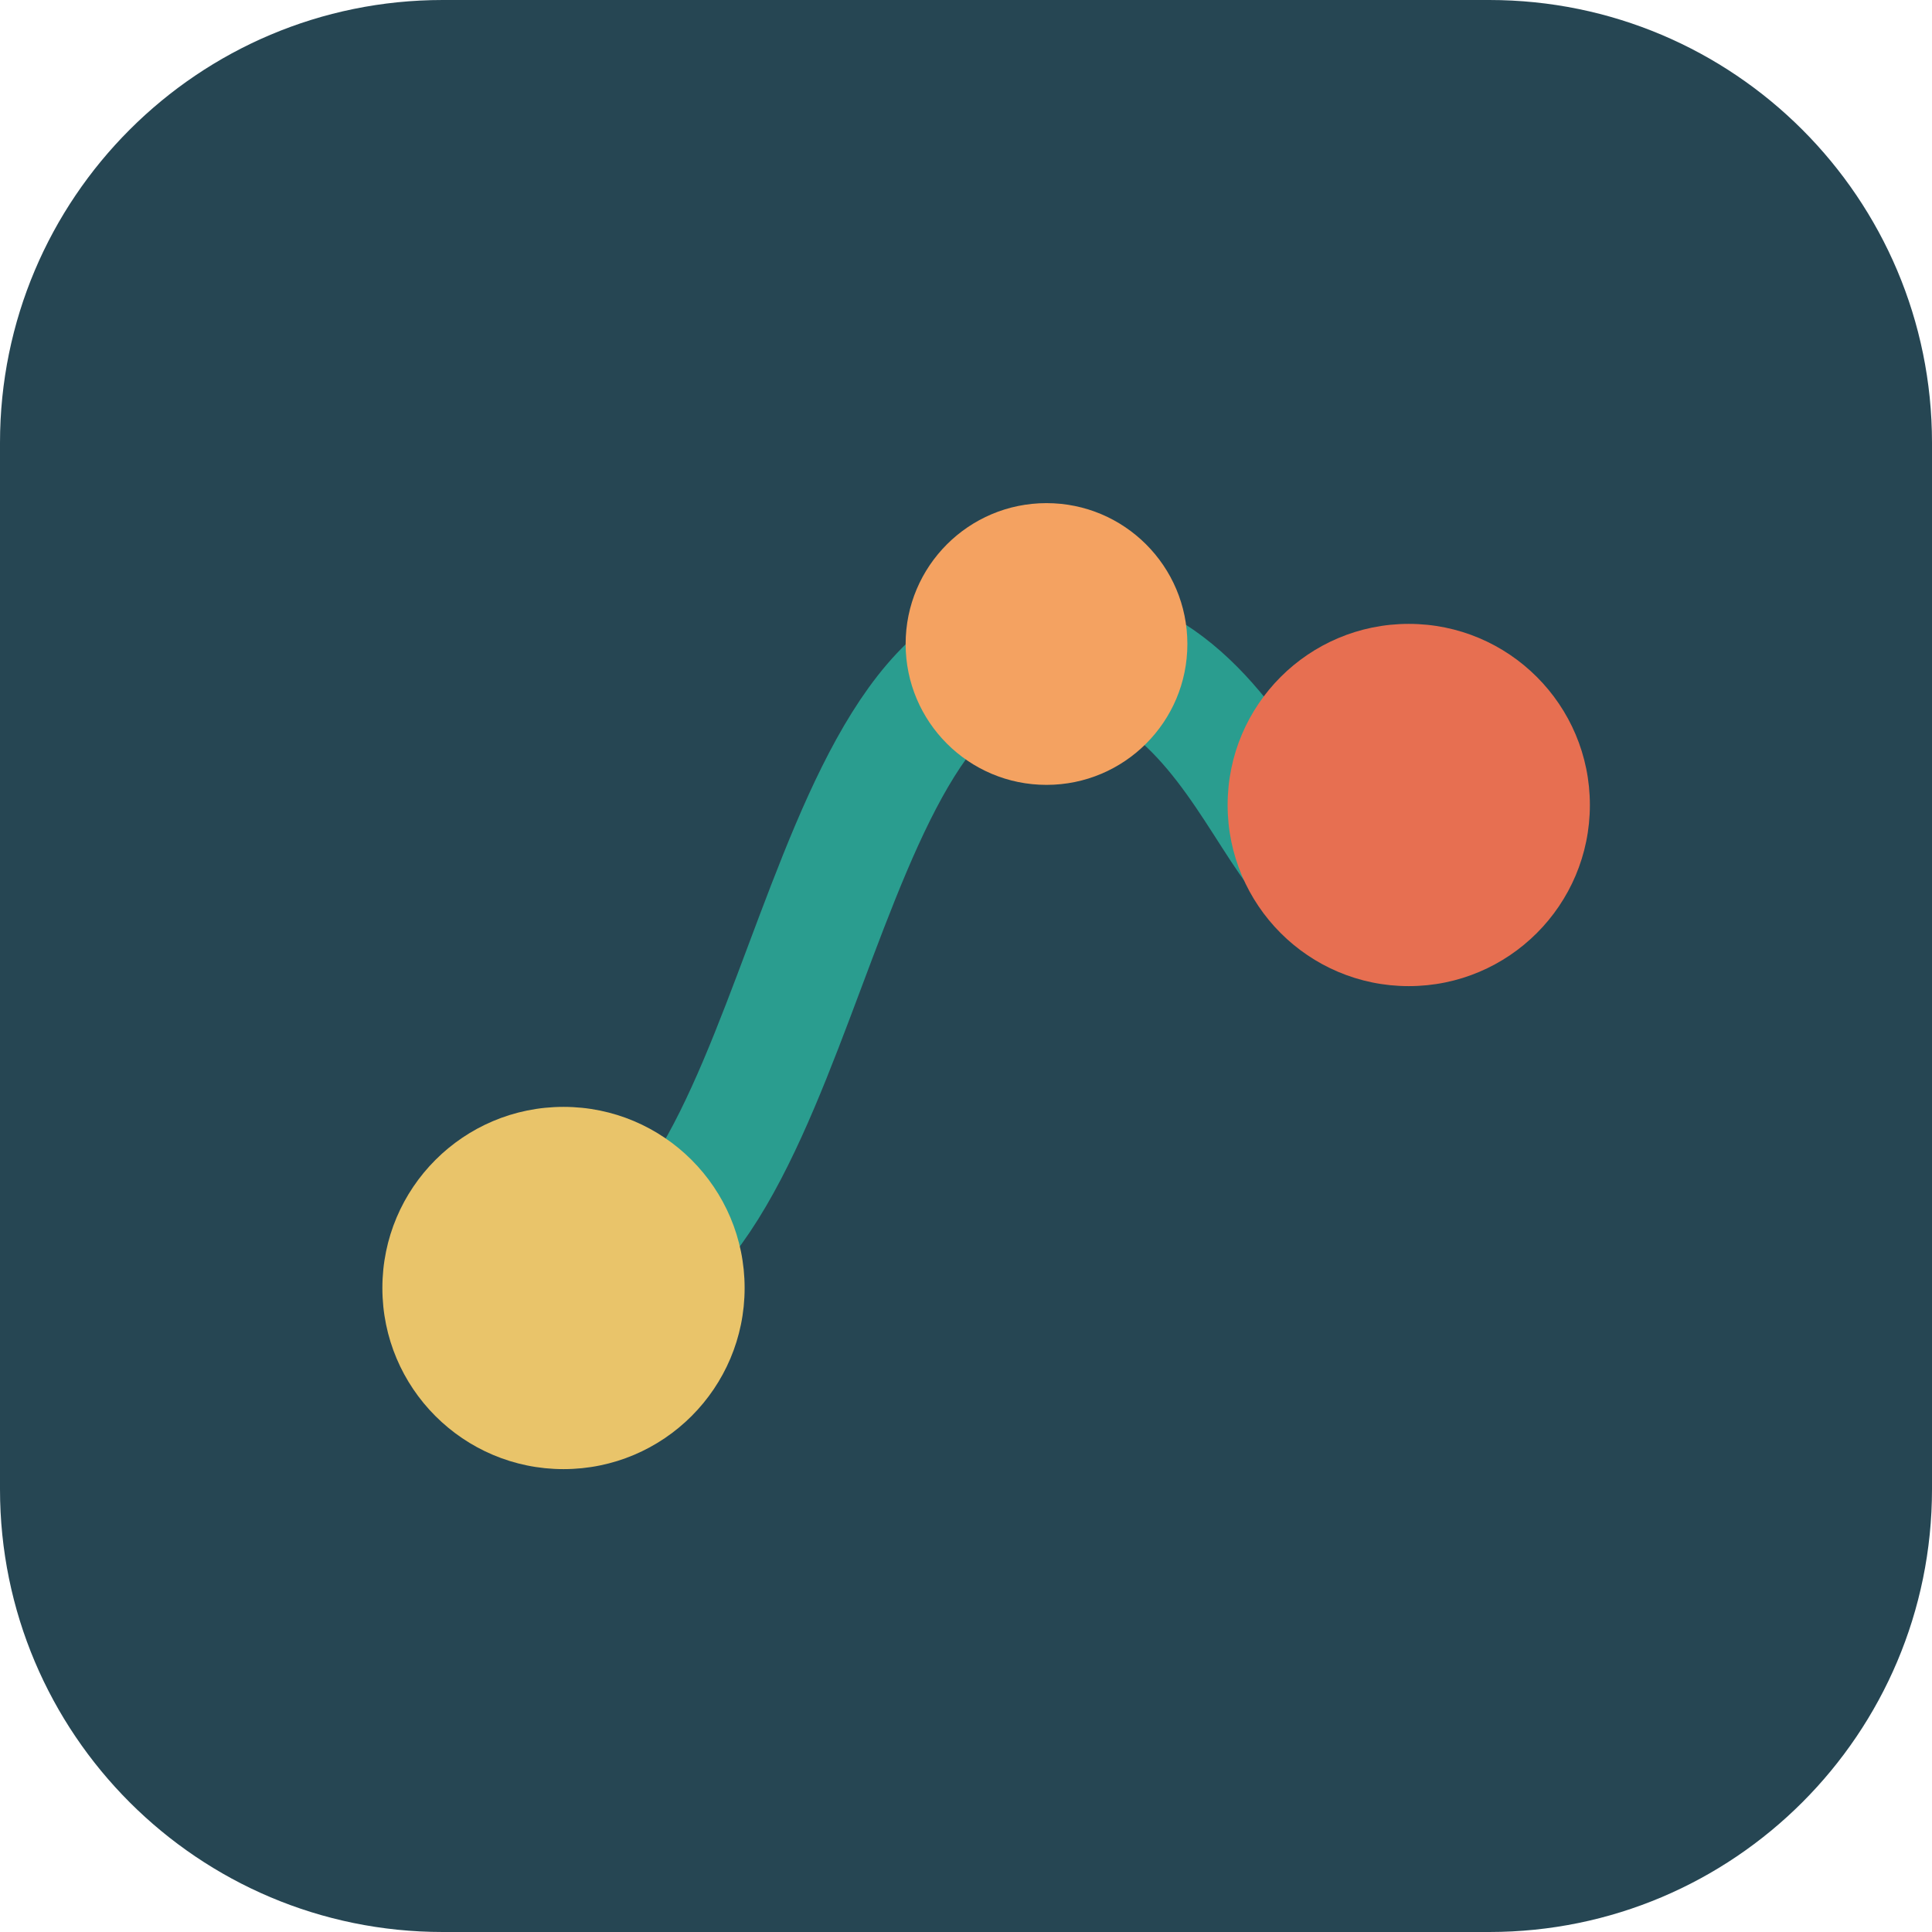
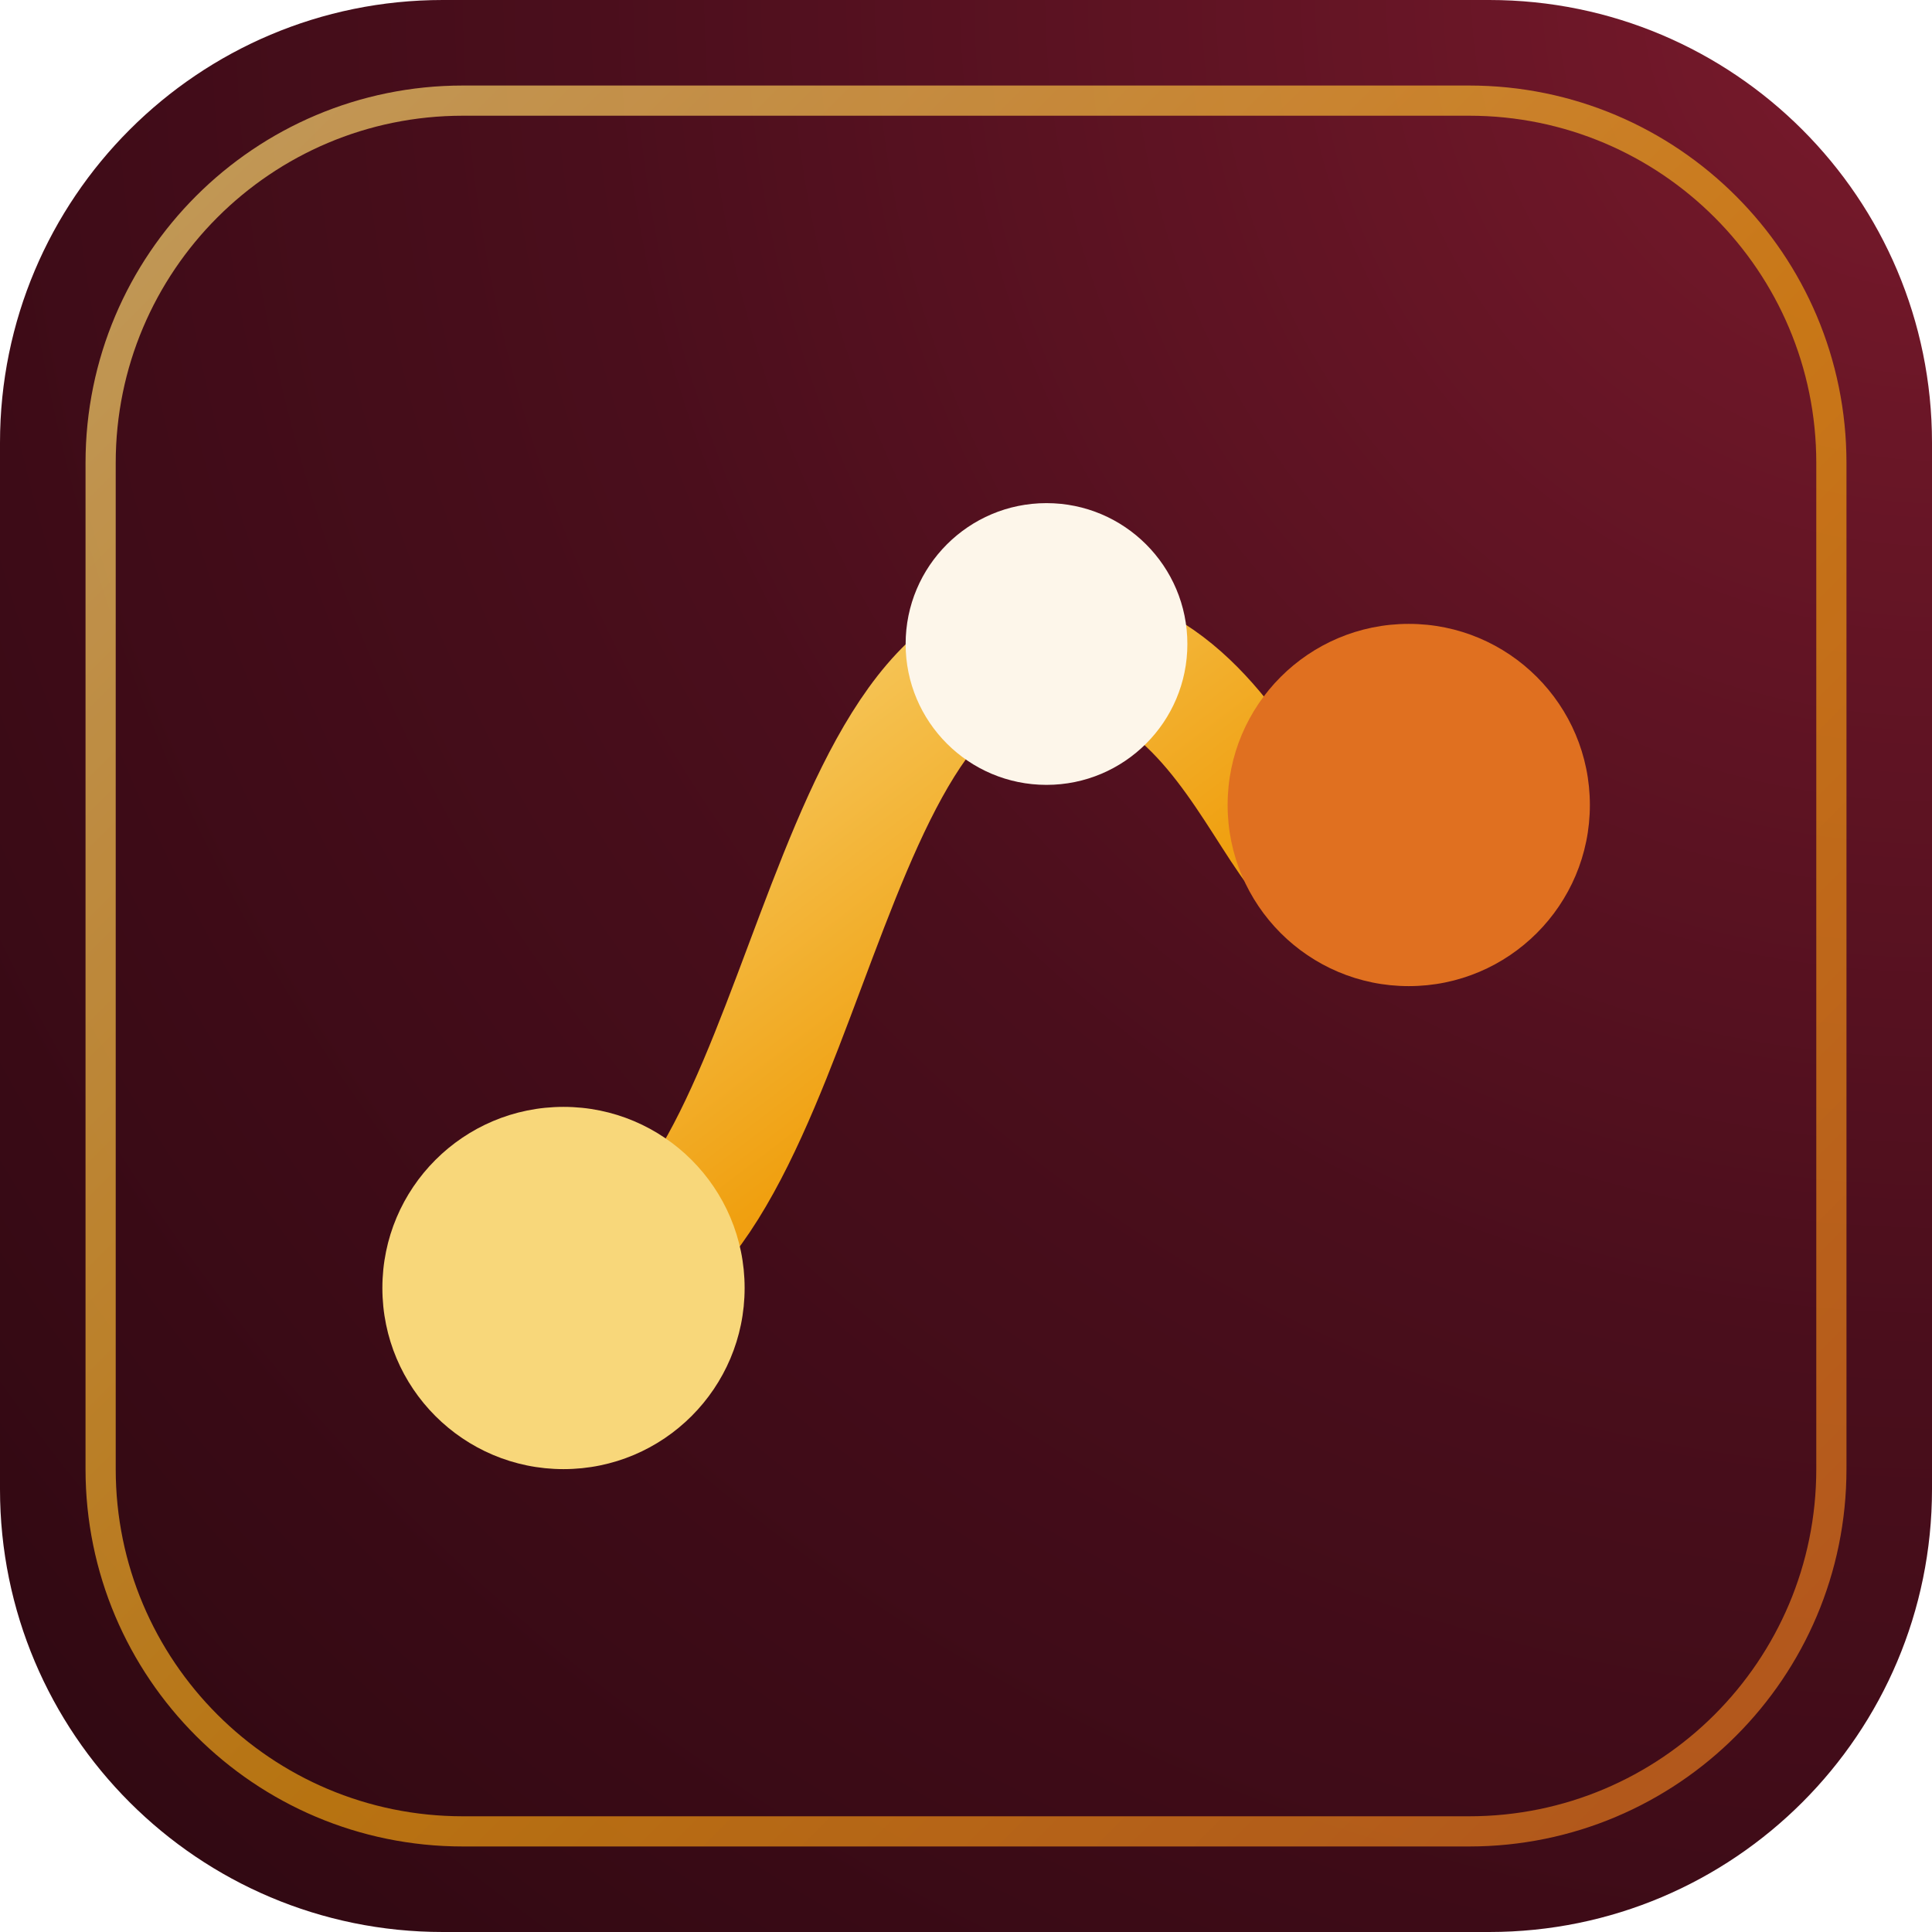
<svg xmlns="http://www.w3.org/2000/svg" width="96" height="96" viewBox="0 0 96 96" role="img" aria-label="Synapse logo">
-   <rect width="96" height="96" rx="22" fill="#264653" />
-   <path d="M28 64 C 40 64, 40 32, 52 32 S 64 52, 70 40" fill="none" stroke="#2a9d8f" stroke-width="6" stroke-linecap="round" />
-   <circle cx="28" cy="64" r="9" fill="#e9c46a" />
-   <circle cx="52" cy="32" r="7" fill="#f4a261" />
-   <circle cx="70" cy="40" r="9" fill="#e76f51" />
+   <defs>
+     <linearGradient id="g" x1="0" y1="0" x2="1" y2="1">
+       <stop offset="0" stop-color="#f8d77a" />
+       <stop offset=".55" stop-color="#f0a010" />
+       <stop offset="1" stop-color="#e07020" />
+     </linearGradient>
+     <radialGradient id="b" cx="1" cy="0" r="1.4">
+       <stop offset="0" stop-color="#7a1a2c" />
+       <stop offset=".5" stop-color="#4a0e1c" />
+       <stop offset="1" stop-color="#2e0811" />
+     </radialGradient>
+   </defs>
+   <rect width="96" height="96" rx="22" fill="url(#b)" />
+   <rect x="5" y="5" width="86" height="86" rx="18" fill="none" stroke="url(#g)" stroke-width="1.5" opacity=".7" />
+   <path d="M28 64 C 40 64, 40 32, 52 32 S 64 52, 70 40" fill="none" stroke="url(#g)" stroke-width="6" stroke-linecap="round" />
+   <circle cx="28" cy="64" r="9" fill="#f8d77a" />
+   <circle cx="52" cy="32" r="7" fill="#fdf6ea" />
+   <circle cx="70" cy="40" r="9" fill="#e07020" />
</svg>
